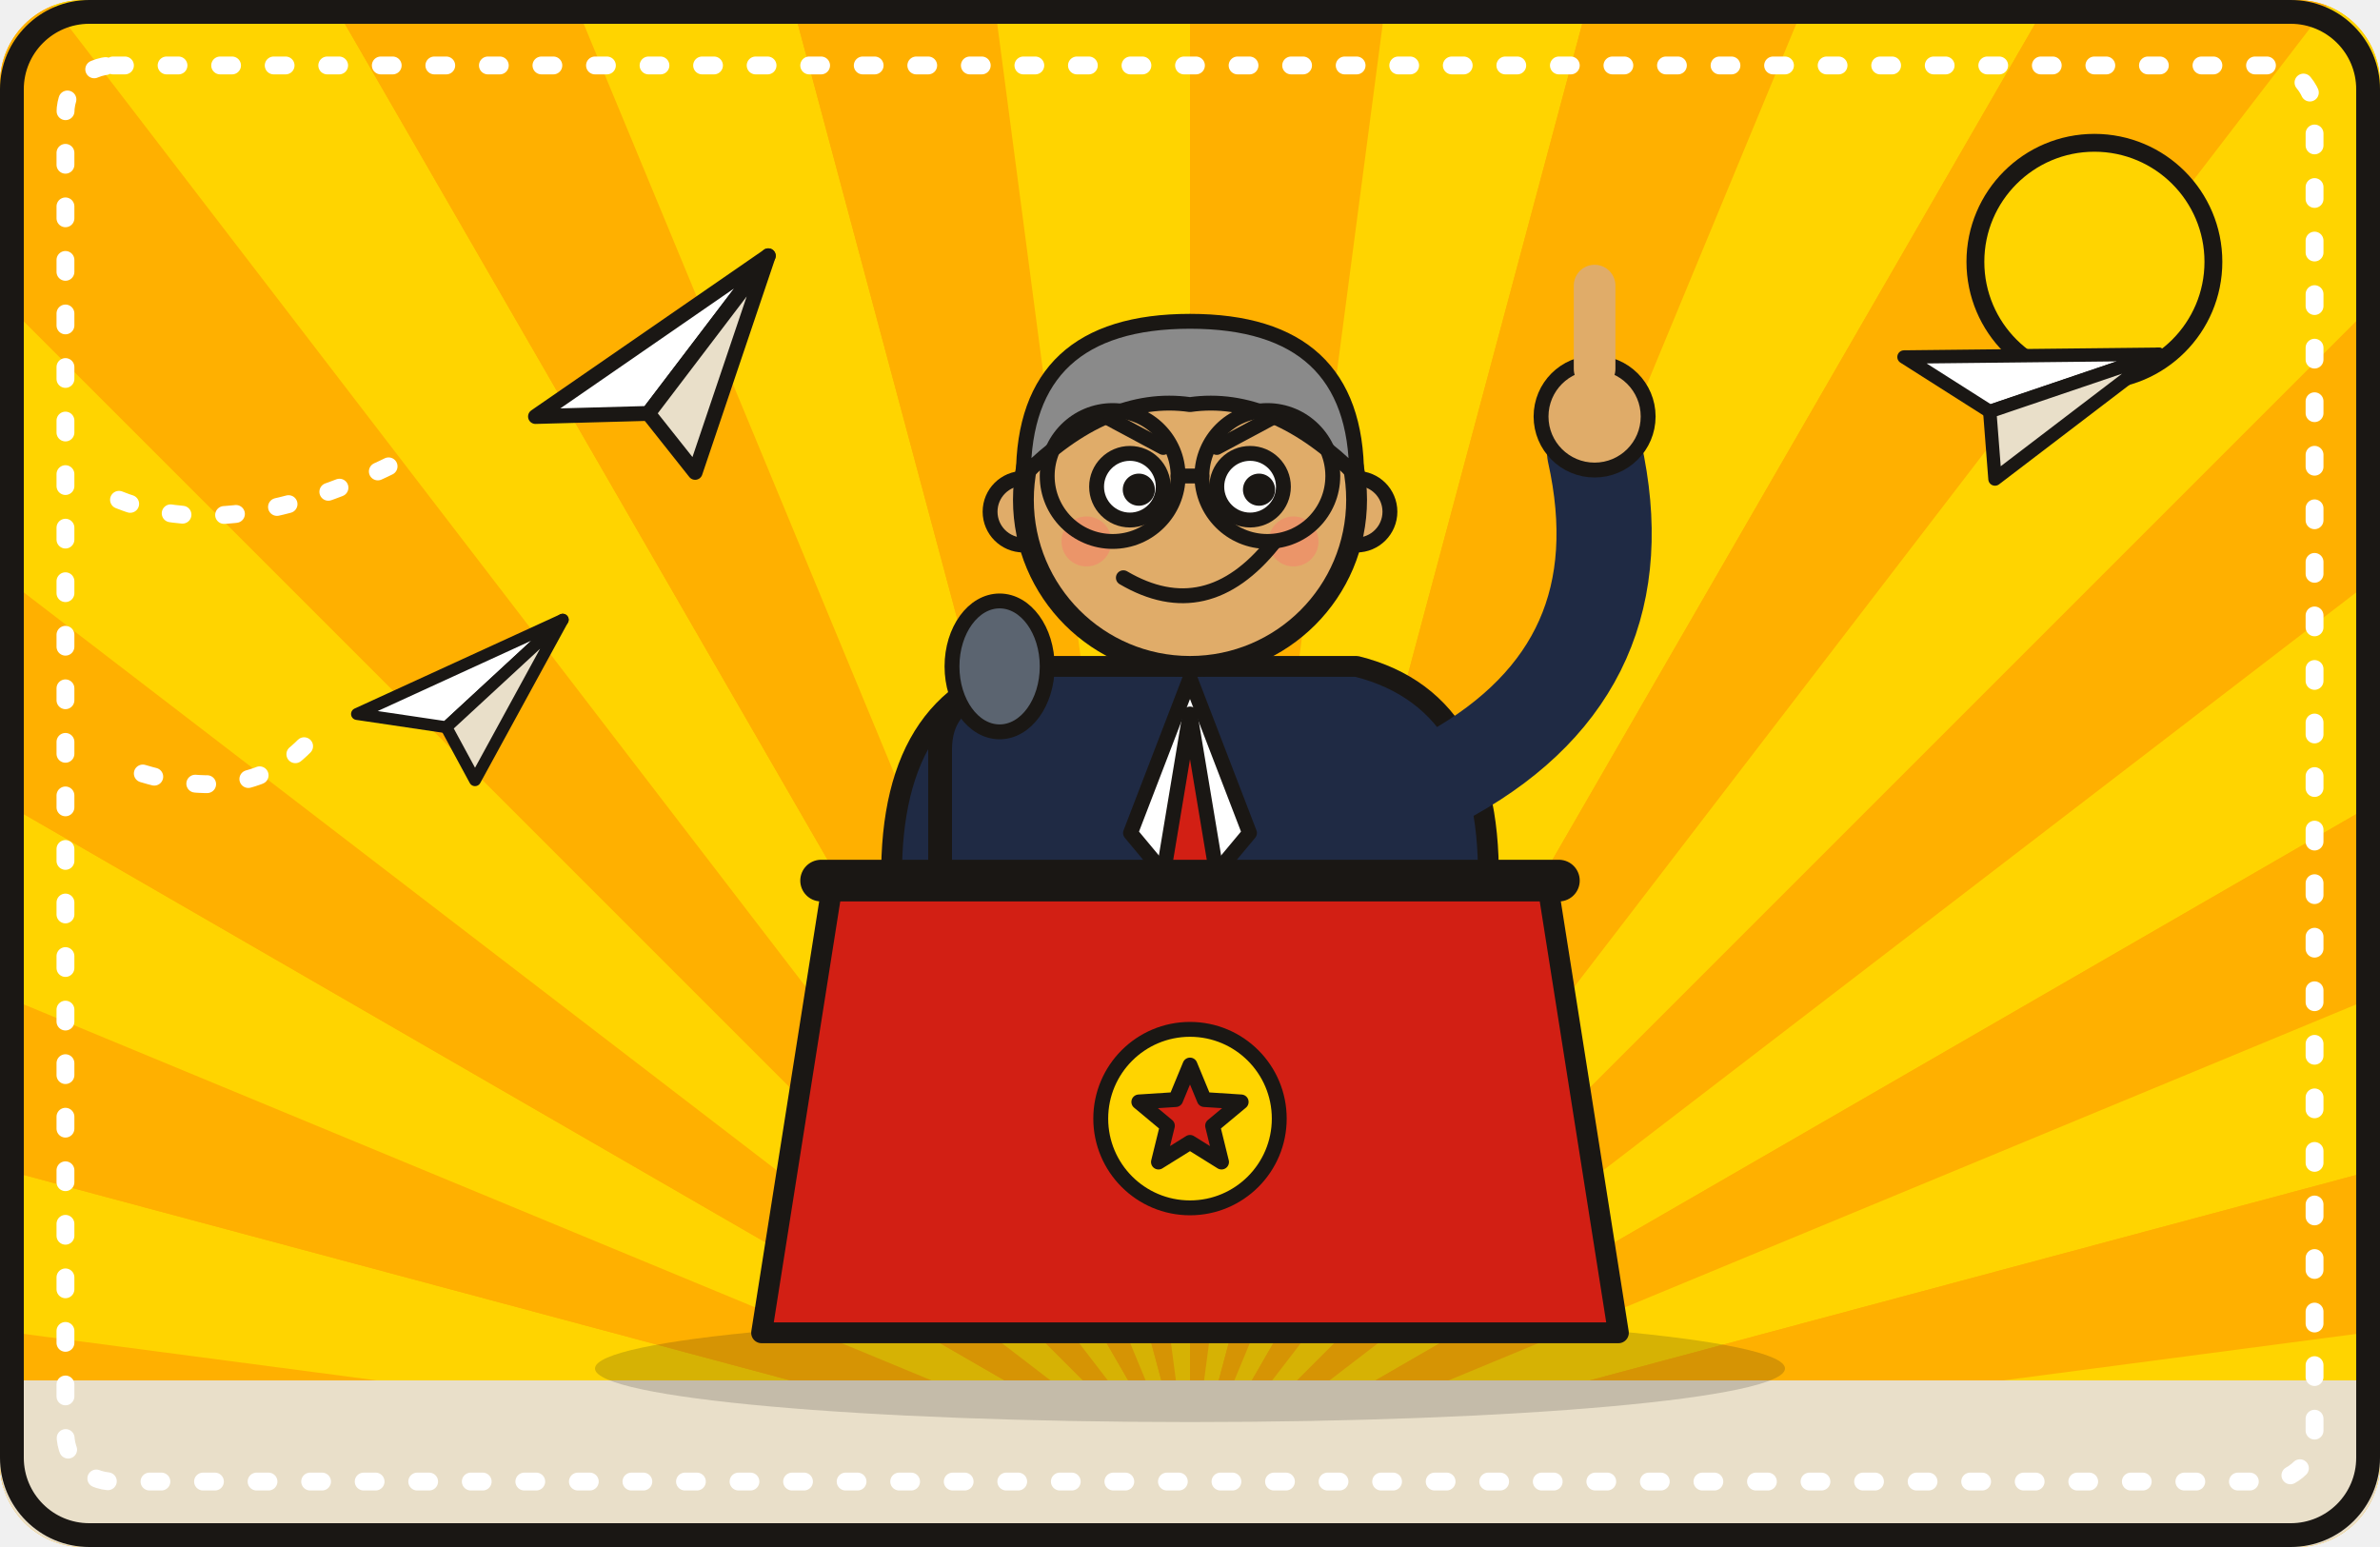
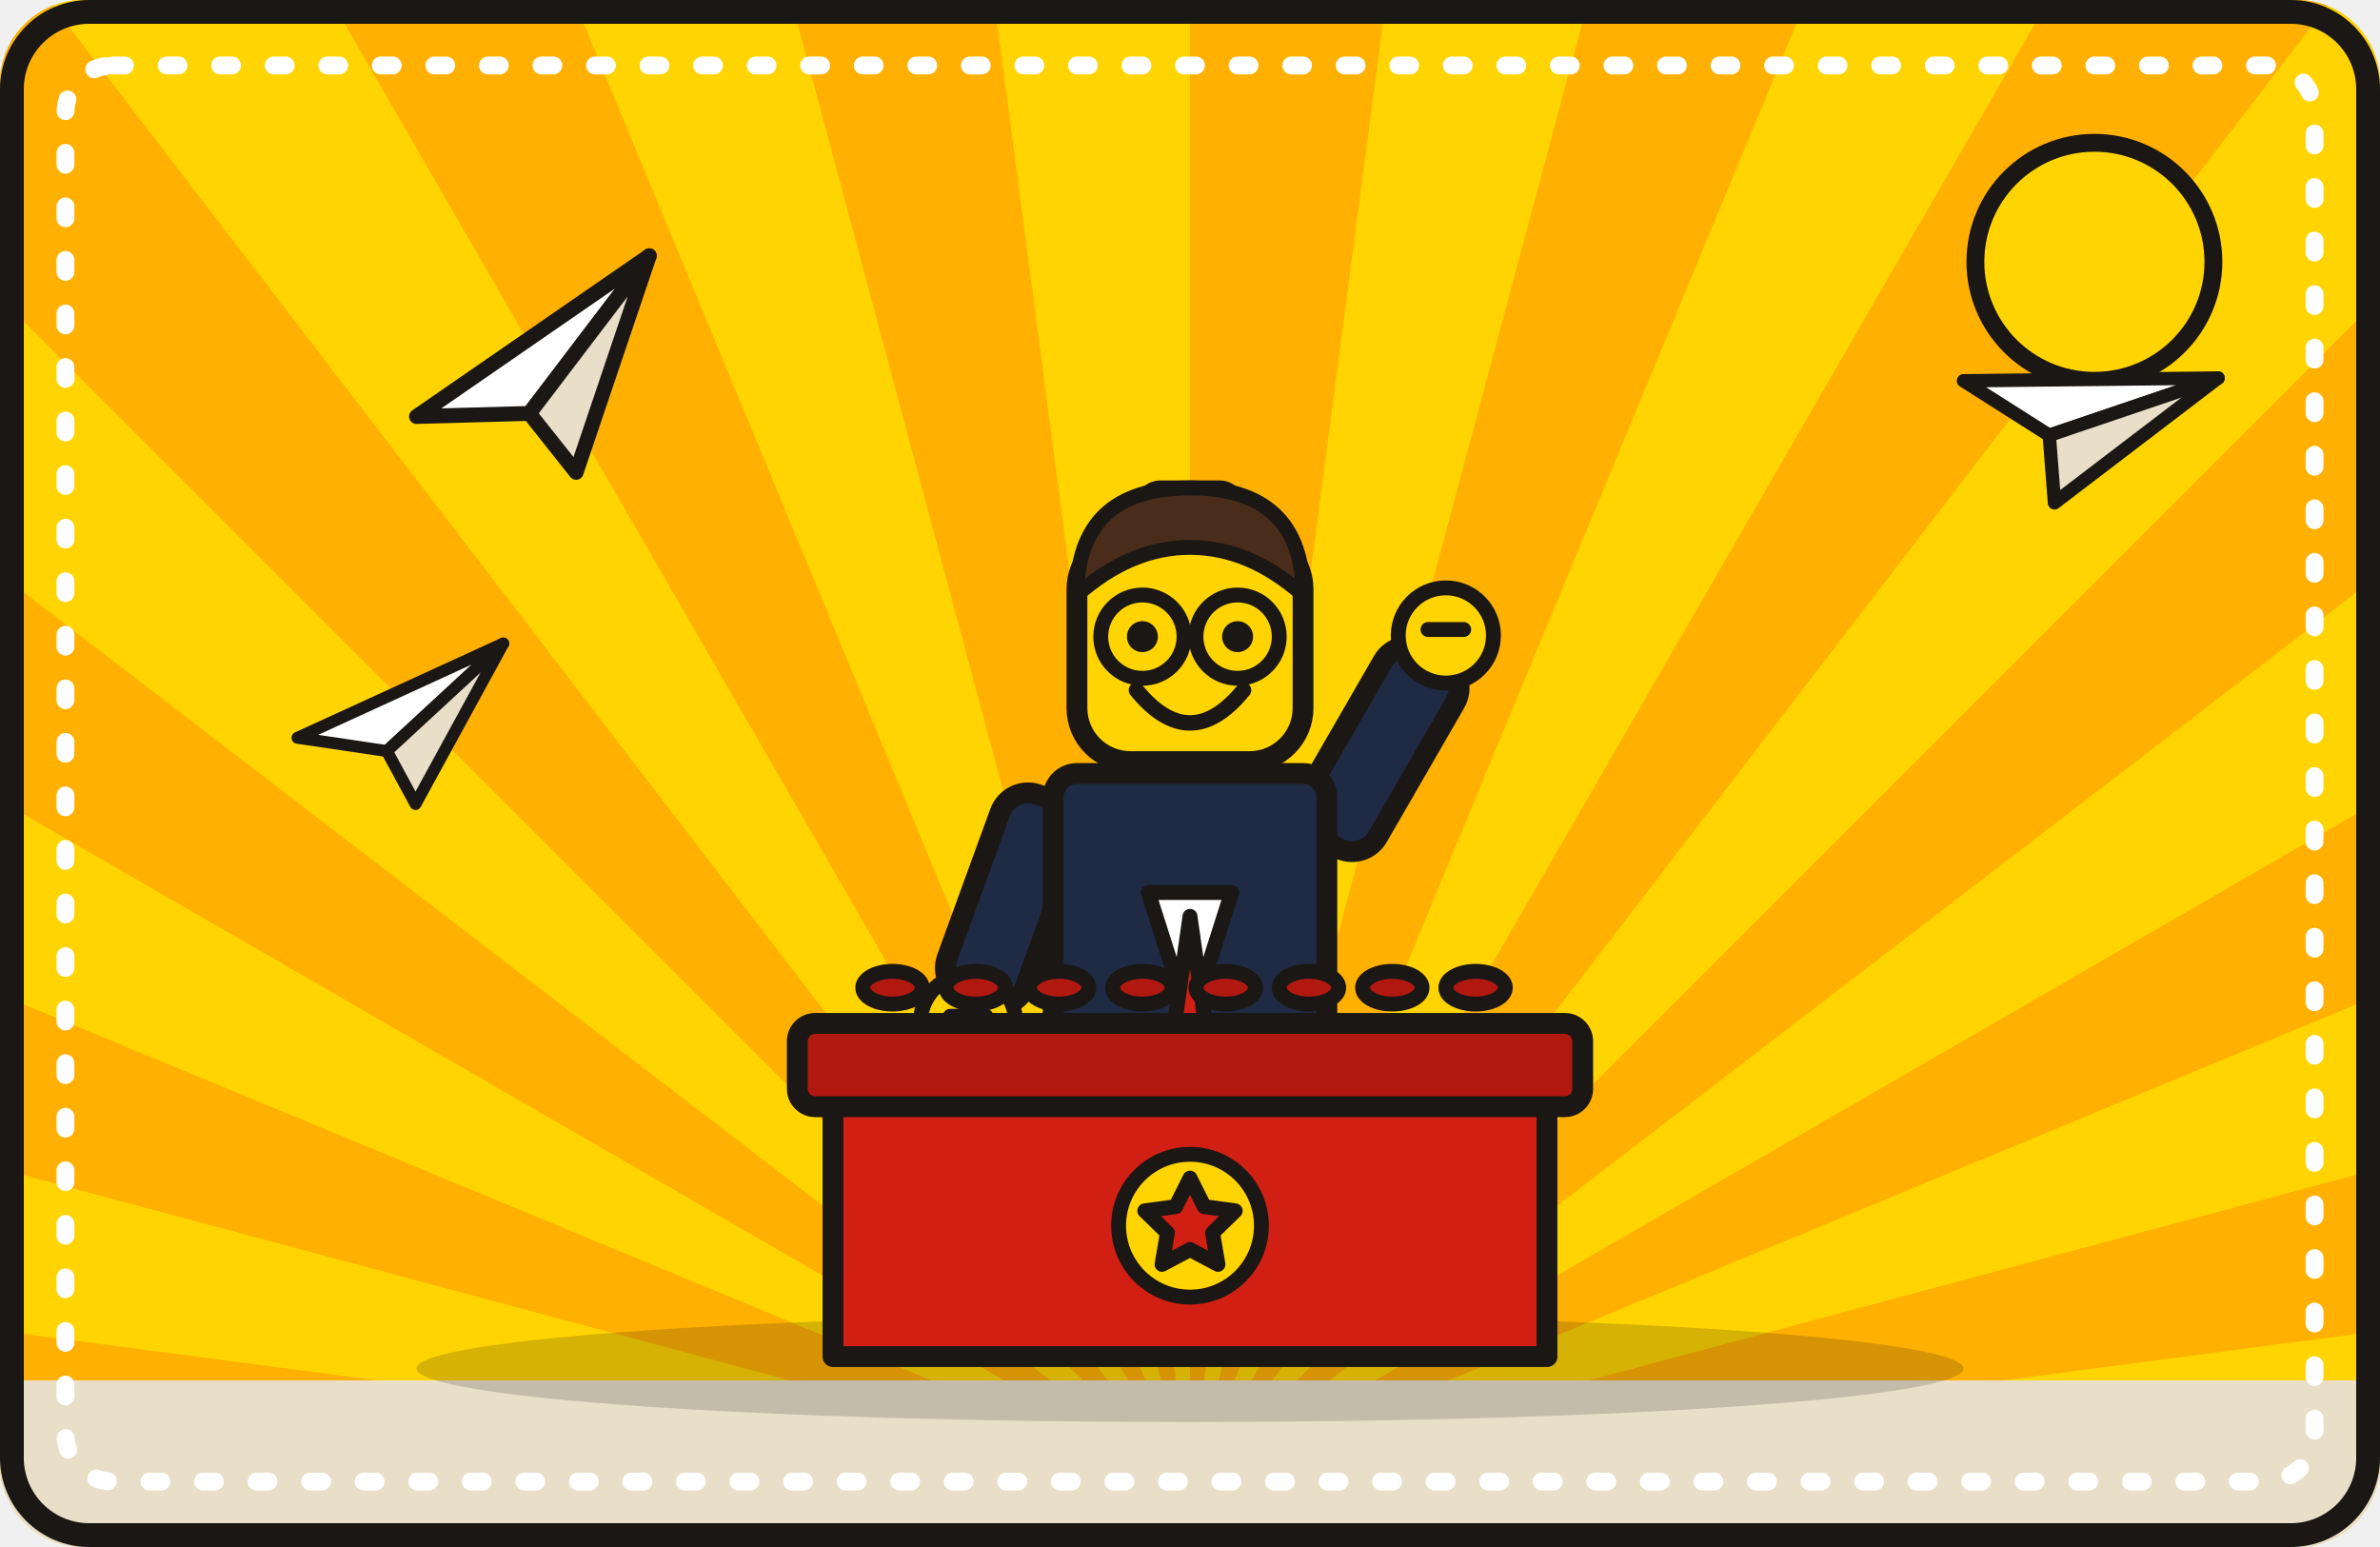
<svg xmlns="http://www.w3.org/2000/svg" viewBox="0 0 400 260" role="img" aria-label="Minister gives a speech illustration">
  <defs>
    <clipPath id="c">
      <rect width="400" height="260" rx="14" />
    </clipPath>
  </defs>
  <g clip-path="url(#c)">
    <rect width="400" height="260" fill="#FFB000" />
    <path d="M200 250 L-320.0 250.0 L-315.6 182.1 Z" fill="#FFB000" />
    <path d="M200 250 L-315.6 182.1 L-302.3 115.4 Z" fill="#FFD400" />
    <path d="M200 250 L-302.3 115.4 L-280.4 51.0 Z" fill="#FFB000" />
    <path d="M200 250 L-280.4 51.0 L-250.3 -10.0 Z" fill="#FFD400" />
    <path d="M200 250 L-250.3 -10.0 L-212.5 -66.6 Z" fill="#FFB000" />
    <path d="M200 250 L-212.5 -66.6 L-167.7 -117.7 Z" fill="#FFD400" />
    <path d="M200 250 L-167.7 -117.7 L-116.6 -162.5 Z" fill="#FFB000" />
    <path d="M200 250 L-116.6 -162.5 L-60.0 -200.3 Z" fill="#FFD400" />
    <path d="M200 250 L-60.0 -200.3 L1.0 -230.4 Z" fill="#FFB000" />
    <path d="M200 250 L1.0 -230.4 L65.4 -252.3 Z" fill="#FFD400" />
    <path d="M200 250 L65.4 -252.3 L132.1 -265.6 Z" fill="#FFB000" />
    <path d="M200 250 L132.1 -265.6 L200.0 -270.0 Z" fill="#FFD400" />
    <path d="M200 250 L200.0 -270.0 L267.9 -265.6 Z" fill="#FFB000" />
    <path d="M200 250 L267.9 -265.6 L334.6 -252.3 Z" fill="#FFD400" />
    <path d="M200 250 L334.6 -252.3 L399.0 -230.4 Z" fill="#FFB000" />
    <path d="M200 250 L399.0 -230.4 L460.0 -200.3 Z" fill="#FFD400" />
    <path d="M200 250 L460.0 -200.3 L516.6 -162.5 Z" fill="#FFB000" />
    <path d="M200 250 L516.6 -162.5 L567.7 -117.7 Z" fill="#FFD400" />
    <path d="M200 250 L567.7 -117.7 L612.5 -66.6 Z" fill="#FFB000" />
    <path d="M200 250 L612.5 -66.6 L650.3 -10.0 Z" fill="#FFD400" />
    <path d="M200 250 L650.3 -10.0 L680.4 51.0 Z" fill="#FFB000" />
    <path d="M200 250 L680.4 51.0 L702.3 115.4 Z" fill="#FFD400" />
    <path d="M200 250 L702.3 115.4 L715.6 182.1 Z" fill="#FFB000" />
    <path d="M200 250 L715.6 182.1 L720.0 250.0 Z" fill="#FFD400" />
    <circle cx="352" cy="44" r="20" fill="#FFD400" stroke="#1A1714" stroke-width="3" />
    <rect y="232" width="400" height="28" fill="#E9DFC9" />
-     <ellipse cx="200" cy="230" rx="100" ry="9" fill="#1A1714" opacity=".18" />
-     <g transform="translate(90 70) rotate(-20) scale(1.0)">
+     <ellipse cx="200" cy="230" rx="130" ry="9" fill="#1A1714" opacity=".18" />
+     <g transform="translate(70 70) rotate(-20) scale(1.0)">
      <path d="M0 0 L46 -12 L18 6 Z" fill="#fff" stroke="#1A1714" stroke-width="2.5" stroke-linejoin="round" stroke-linecap="round" />
      <path d="M18 6 L46 -12 L22 18 Z" fill="#E9DFC9" stroke="#1A1714" stroke-width="2.5" stroke-linejoin="round" stroke-linecap="round" />
    </g>
-     <g transform="translate(60 120) rotate(-10) scale(0.8)">
+     <g transform="translate(50 124) rotate(-10) scale(0.8)">
      <path d="M0 0 L46 -12 L18 6 Z" fill="#fff" stroke="#1A1714" stroke-width="2.5" stroke-linejoin="round" stroke-linecap="round" />
      <path d="M18 6 L46 -12 L22 18 Z" fill="#E9DFC9" stroke="#1A1714" stroke-width="2.5" stroke-linejoin="round" stroke-linecap="round" />
    </g>
-     <g transform="translate(320 60) rotate(14) scale(0.9)">
+     <g transform="translate(330 64) rotate(14) scale(0.9)">
      <path d="M0 0 L46 -12 L18 6 Z" fill="#fff" stroke="#1A1714" stroke-width="2.5" stroke-linejoin="round" stroke-linecap="round" />
      <path d="M18 6 L46 -12 L22 18 Z" fill="#E9DFC9" stroke="#1A1714" stroke-width="2.5" stroke-linejoin="round" stroke-linecap="round" />
    </g>
-     <path d="M20 84 Q40 92 70 76 M24 130 Q44 136 54 122" fill="none" stroke="#fff" stroke-width="3" stroke-dasharray="2 7" stroke-linecap="round" />
-     <path d="M150 152 Q148 118 172 112 H228 Q252 118 250 152 Z" fill="#1F2A44" stroke="#1A1714" stroke-width="3.5" stroke-linejoin="round" stroke-linecap="round" />
-     <path d="M200 114 L190 140 L200 152 L210 140 Z" fill="#fff" stroke="#1A1714" stroke-width="2.5" stroke-linejoin="round" stroke-linecap="round" />
-     <path d="M200 120 L195 150 H205 Z" fill="#D21F14" stroke="#1A1714" stroke-width="2.5" stroke-linejoin="round" stroke-linecap="round" />
-     <path d="M244 130 Q276 112 268 76" fill="none" stroke="#1F2A44" stroke-width="16" stroke-linecap="round" />
-     <circle cx="268" cy="70" r="9" fill="#E0AC69" stroke="#1A1714" stroke-width="2.5" stroke-linejoin="round" stroke-linecap="round" />
-     <path d="M268 62 V48" stroke="#E0AC69" stroke-width="7" stroke-linecap="round" />
-     <circle cx="172.0" cy="86.0" r="5.6" fill="#E0AC69" stroke="#1A1714" stroke-width="2.5" stroke-linejoin="round" stroke-linecap="round" />
-     <circle cx="228.0" cy="86.0" r="5.6" fill="#E0AC69" stroke="#1A1714" stroke-width="2.5" stroke-linejoin="round" stroke-linecap="round" />
-     <circle cx="200" cy="84" r="28" fill="#E0AC69" stroke="#1A1714" stroke-width="3.5" stroke-linejoin="round" stroke-linecap="round" />
-     <circle cx="182.6" cy="91.0" r="4.2" fill="#FF6B6B" opacity=".35" />
-     <circle cx="217.4" cy="91.0" r="4.2" fill="#FF6B6B" opacity=".35" />
-     <circle cx="189.9" cy="81.8" r="5.6" fill="#fff" stroke="#1A1714" stroke-width="2.5" stroke-linejoin="round" stroke-linecap="round" />
-     <circle cx="210.1" cy="81.8" r="5.6" fill="#fff" stroke="#1A1714" stroke-width="2.5" stroke-linejoin="round" stroke-linecap="round" />
-     <circle cx="191.4" cy="82.3" r="2.7" fill="#1A1714" />
-     <circle cx="211.6" cy="82.3" r="2.7" fill="#1A1714" />
-     <path d="M184.3 69.2 L195.5 75.2 M204.5 75.2 L215.7 69.2" fill="none" stroke="#1A1714" stroke-width="2.5" stroke-linejoin="round" stroke-linecap="round" />
-     <path d="M188.8 97.1 Q202.8 105.3 214.0 91.3" fill="none" stroke="#1A1714" stroke-width="2.5" stroke-linejoin="round" stroke-linecap="round" />
-     <path d="M172 80 Q172 54 200 54 Q228 54 228 80 Q214 66 200 68 Q186 66 172 80 Z" fill="#8A8A8A" stroke="#1A1714" stroke-width="2.5" stroke-linejoin="round" stroke-linecap="round" />
-     <circle cx="187" cy="80" r="11" fill="none" stroke="#1A1714" stroke-width="2.5" stroke-linejoin="round" stroke-linecap="round" />
-     <circle cx="213" cy="80" r="11" fill="none" stroke="#1A1714" stroke-width="2.5" stroke-linejoin="round" stroke-linecap="round" />
-     <path d="M198 80 H202" stroke="#1A1714" stroke-width="2.5" stroke-linejoin="round" stroke-linecap="round" />
-     <path d="M140 148 L260 148 L272 224 L128 224 Z" fill="#D21F14" stroke="#1A1714" stroke-width="3.5" stroke-linejoin="round" stroke-linecap="round" />
-     <path d="M138 148 H262" fill="none" stroke="#1A1714" stroke-width="7" stroke-linecap="round" />
-     <circle cx="200" cy="188" r="15" fill="#FFD400" stroke="#1A1714" stroke-width="2.5" stroke-linejoin="round" stroke-linecap="round" />
-     <polygon points="200.0,179.0 202.4,184.8 208.6,185.2 203.8,189.2 205.3,195.3 200.0,192.0 194.7,195.3 196.2,189.2 191.4,185.2 197.6,184.8" fill="#D21F14" stroke="#1A1714" stroke-width="2.5" stroke-linejoin="round" stroke-linecap="round" />
-     <path d="M158 146 V126 q0 -8 8 -10" fill="none" stroke="#1A1714" stroke-width="4" stroke-linecap="round" />
-     <ellipse cx="168" cy="112" rx="8" ry="11" fill="#5B6470" stroke="#1A1714" stroke-width="2.5" stroke-linejoin="round" stroke-linecap="round" />
+     <rect x="177" y="182" width="23" height="34" fill="#1F2A44" stroke="#1A1714" stroke-width="3.5" stroke-linejoin="round" stroke-linecap="round" />
+     <rect x="200" y="182" width="23" height="34" fill="#1F2A44" stroke="#1A1714" stroke-width="3.5" stroke-linejoin="round" stroke-linecap="round" />
+     <rect x="177" y="172" width="46" height="13" rx="3" fill="#1F2A44" stroke="#1A1714" stroke-width="3.5" stroke-linejoin="round" stroke-linecap="round" />
+     <g transform="rotate(20 175 138)">
+       <rect x="168" y="134" width="14" height="36" rx="5" fill="#1F2A44" stroke="#1A1714" stroke-width="3.5" stroke-linejoin="round" stroke-linecap="round" />
+     </g>
+     <g transform="rotate(-150 225 138)">
+       <rect x="218" y="134" width="14" height="36" rx="5" fill="#1F2A44" stroke="#1A1714" stroke-width="3.5" stroke-linejoin="round" stroke-linecap="round" />
+     </g>
+     <rect x="177" y="130" width="46" height="45" rx="4" fill="#1F2A44" stroke="#1A1714" stroke-width="3.5" stroke-linejoin="round" stroke-linecap="round" />
+     <path d="M200 172 L193 150 L207 150 Z" fill="#fff" stroke="#1A1714" stroke-width="2.5" stroke-linejoin="round" stroke-linecap="round" />
+     <path d="M200 154 L196 182 H204 Z" fill="#D21F14" stroke="#1A1714" stroke-width="2.5" stroke-linejoin="round" stroke-linecap="round" />
+     <circle cx="162.7" cy="171.8" r="8" fill="#FFD400" stroke="#1A1714" stroke-width="2.5" stroke-linejoin="round" stroke-linecap="round" />
+     <path d="M159.7 170.8 h6" stroke="#1A1714" stroke-width="2.5" stroke-linecap="round" />
+     <circle cx="243.0" cy="106.8" r="8" fill="#FFD400" stroke="#1A1714" stroke-width="2.5" stroke-linejoin="round" stroke-linecap="round" />
+     <path d="M240.0 105.8 h6" stroke="#1A1714" stroke-width="2.5" stroke-linecap="round" />
+     <rect x="192" y="82" width="16" height="9" rx="3" fill="#FFD400" stroke="#1A1714" stroke-width="2.5" stroke-linejoin="round" stroke-linecap="round" />
+     <rect x="181" y="90" width="38" height="38" rx="9" fill="#FFD400" stroke="#1A1714" stroke-width="3.5" stroke-linejoin="round" stroke-linecap="round" />
+     <circle cx="192" cy="107" r="2.6" fill="#1A1714" />
+     <circle cx="208" cy="107" r="2.6" fill="#1A1714" />
+     <path d="M191 116 Q200 127 209 116" fill="none" stroke="#1A1714" stroke-width="2.6" stroke-linecap="round" />
+     <path d="M181 100 Q181 82 200 82 Q219 82 219 100 Q210 92 200 92 Q190 92 181 100 Z" fill="#4A2C1A" stroke="#1A1714" stroke-width="2.5" stroke-linejoin="round" stroke-linecap="round" />
+     <circle cx="192" cy="107" r="7" fill="none" stroke="#1A1714" stroke-width="2.5" stroke-linejoin="round" stroke-linecap="round" />
+     <circle cx="208" cy="107" r="7" fill="none" stroke="#1A1714" stroke-width="2.5" stroke-linejoin="round" stroke-linecap="round" />
+     <rect x="140" y="182" width="120" height="46" fill="#D21F14" stroke="#1A1714" stroke-width="3.5" stroke-linejoin="round" stroke-linecap="round" />
+     <rect x="134" y="172" width="132" height="14" rx="3" fill="#B01810" stroke="#1A1714" stroke-width="3.5" stroke-linejoin="round" stroke-linecap="round" />
+     <ellipse cx="150" cy="166" rx="5" ry="2.75" fill="#B01810" stroke="#1A1714" stroke-width="2.5" stroke-linejoin="round" stroke-linecap="round" opacity="1" />
+     <ellipse cx="164" cy="166" rx="5" ry="2.75" fill="#B01810" stroke="#1A1714" stroke-width="2.5" stroke-linejoin="round" stroke-linecap="round" opacity="1" />
+     <ellipse cx="178" cy="166" rx="5" ry="2.75" fill="#B01810" stroke="#1A1714" stroke-width="2.5" stroke-linejoin="round" stroke-linecap="round" opacity="1" />
+     <ellipse cx="192" cy="166" rx="5" ry="2.75" fill="#B01810" stroke="#1A1714" stroke-width="2.5" stroke-linejoin="round" stroke-linecap="round" opacity="1" />
+     <ellipse cx="206" cy="166" rx="5" ry="2.75" fill="#B01810" stroke="#1A1714" stroke-width="2.5" stroke-linejoin="round" stroke-linecap="round" opacity="1" />
+     <ellipse cx="220" cy="166" rx="5" ry="2.75" fill="#B01810" stroke="#1A1714" stroke-width="2.5" stroke-linejoin="round" stroke-linecap="round" opacity="1" />
+     <ellipse cx="234" cy="166" rx="5" ry="2.75" fill="#B01810" stroke="#1A1714" stroke-width="2.5" stroke-linejoin="round" stroke-linecap="round" opacity="1" />
+     <ellipse cx="248" cy="166" rx="5" ry="2.75" fill="#B01810" stroke="#1A1714" stroke-width="2.5" stroke-linejoin="round" stroke-linecap="round" opacity="1" />
+     <circle cx="200" cy="206" r="12" fill="#FFD400" stroke="#1A1714" stroke-width="2.5" stroke-linejoin="round" stroke-linecap="round" />
+     <polygon points="200.0,198.0 202.4,202.8 207.6,203.5 203.8,207.2 204.7,212.5 200.0,210.0 195.3,212.5 196.2,207.2 192.4,203.5 197.6,202.8" fill="#D21F14" stroke="#1A1714" stroke-width="2.5" stroke-linejoin="round" stroke-linecap="round" />
  </g>
  <rect x="2" y="2" width="396" height="256" rx="13" fill="none" stroke="#1A1714" stroke-width="4" />
  <rect x="11" y="11" width="378" height="238" rx="8" fill="none" stroke="#FFFFFF" stroke-width="3" stroke-dasharray="2 7" stroke-linecap="round" />
</svg>
